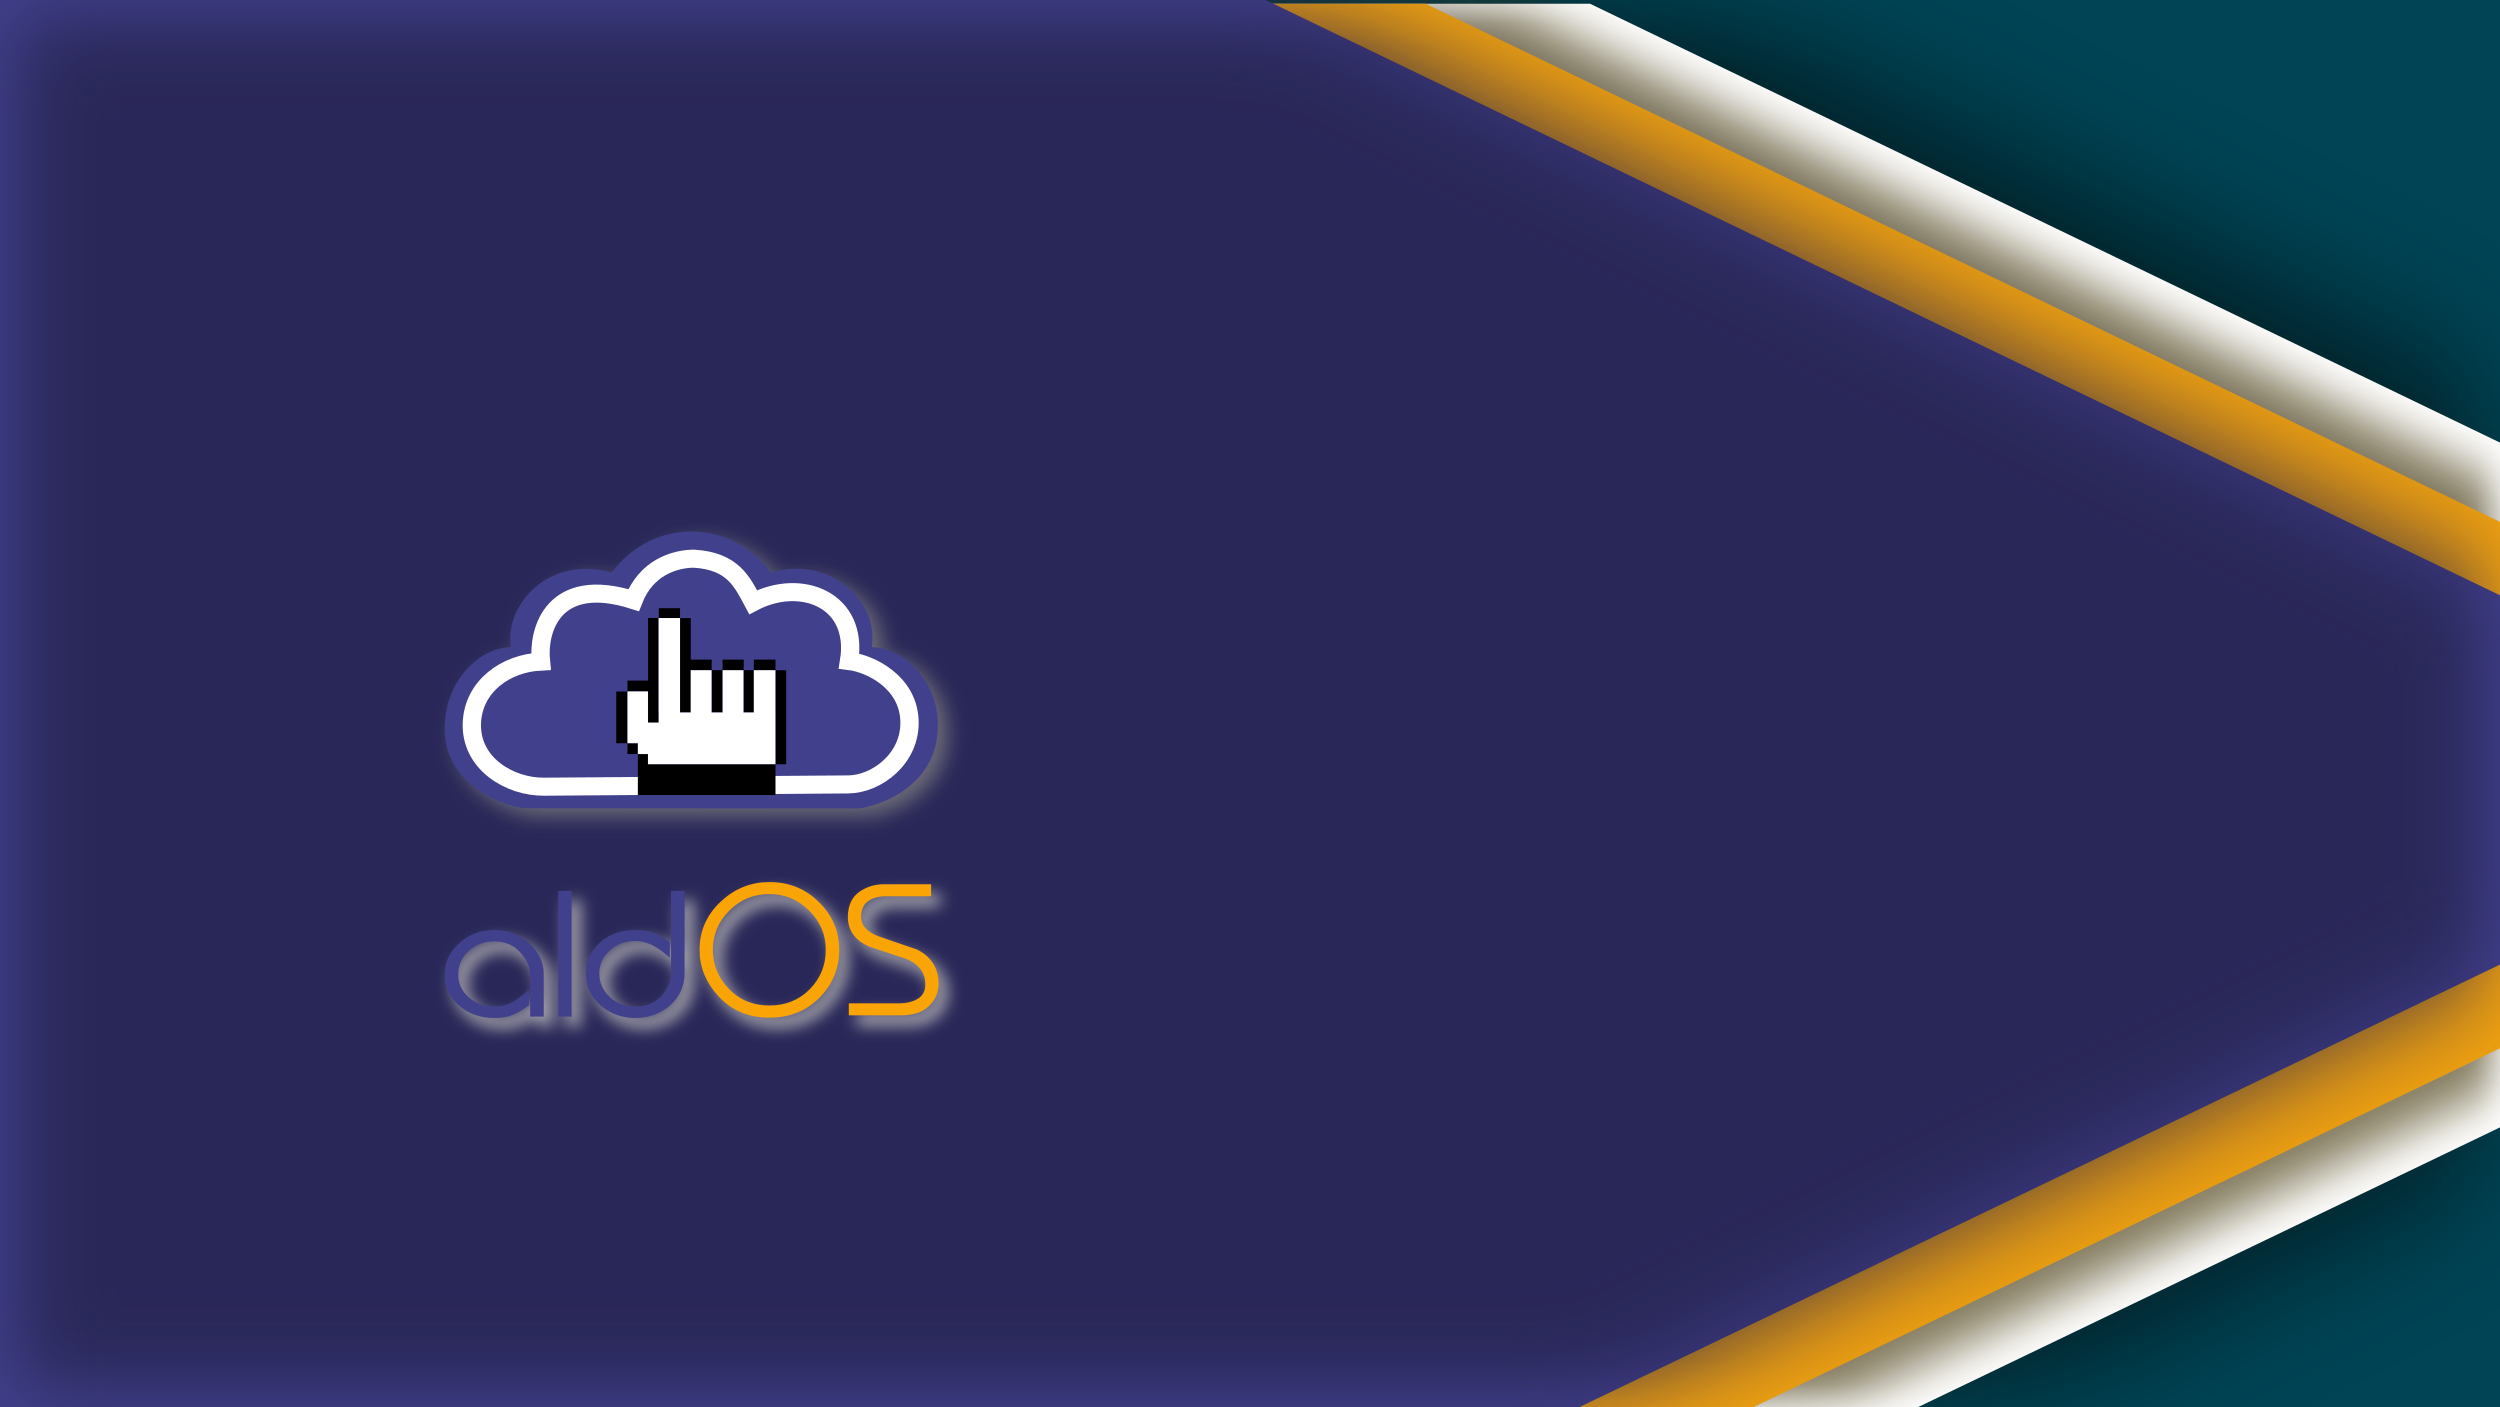
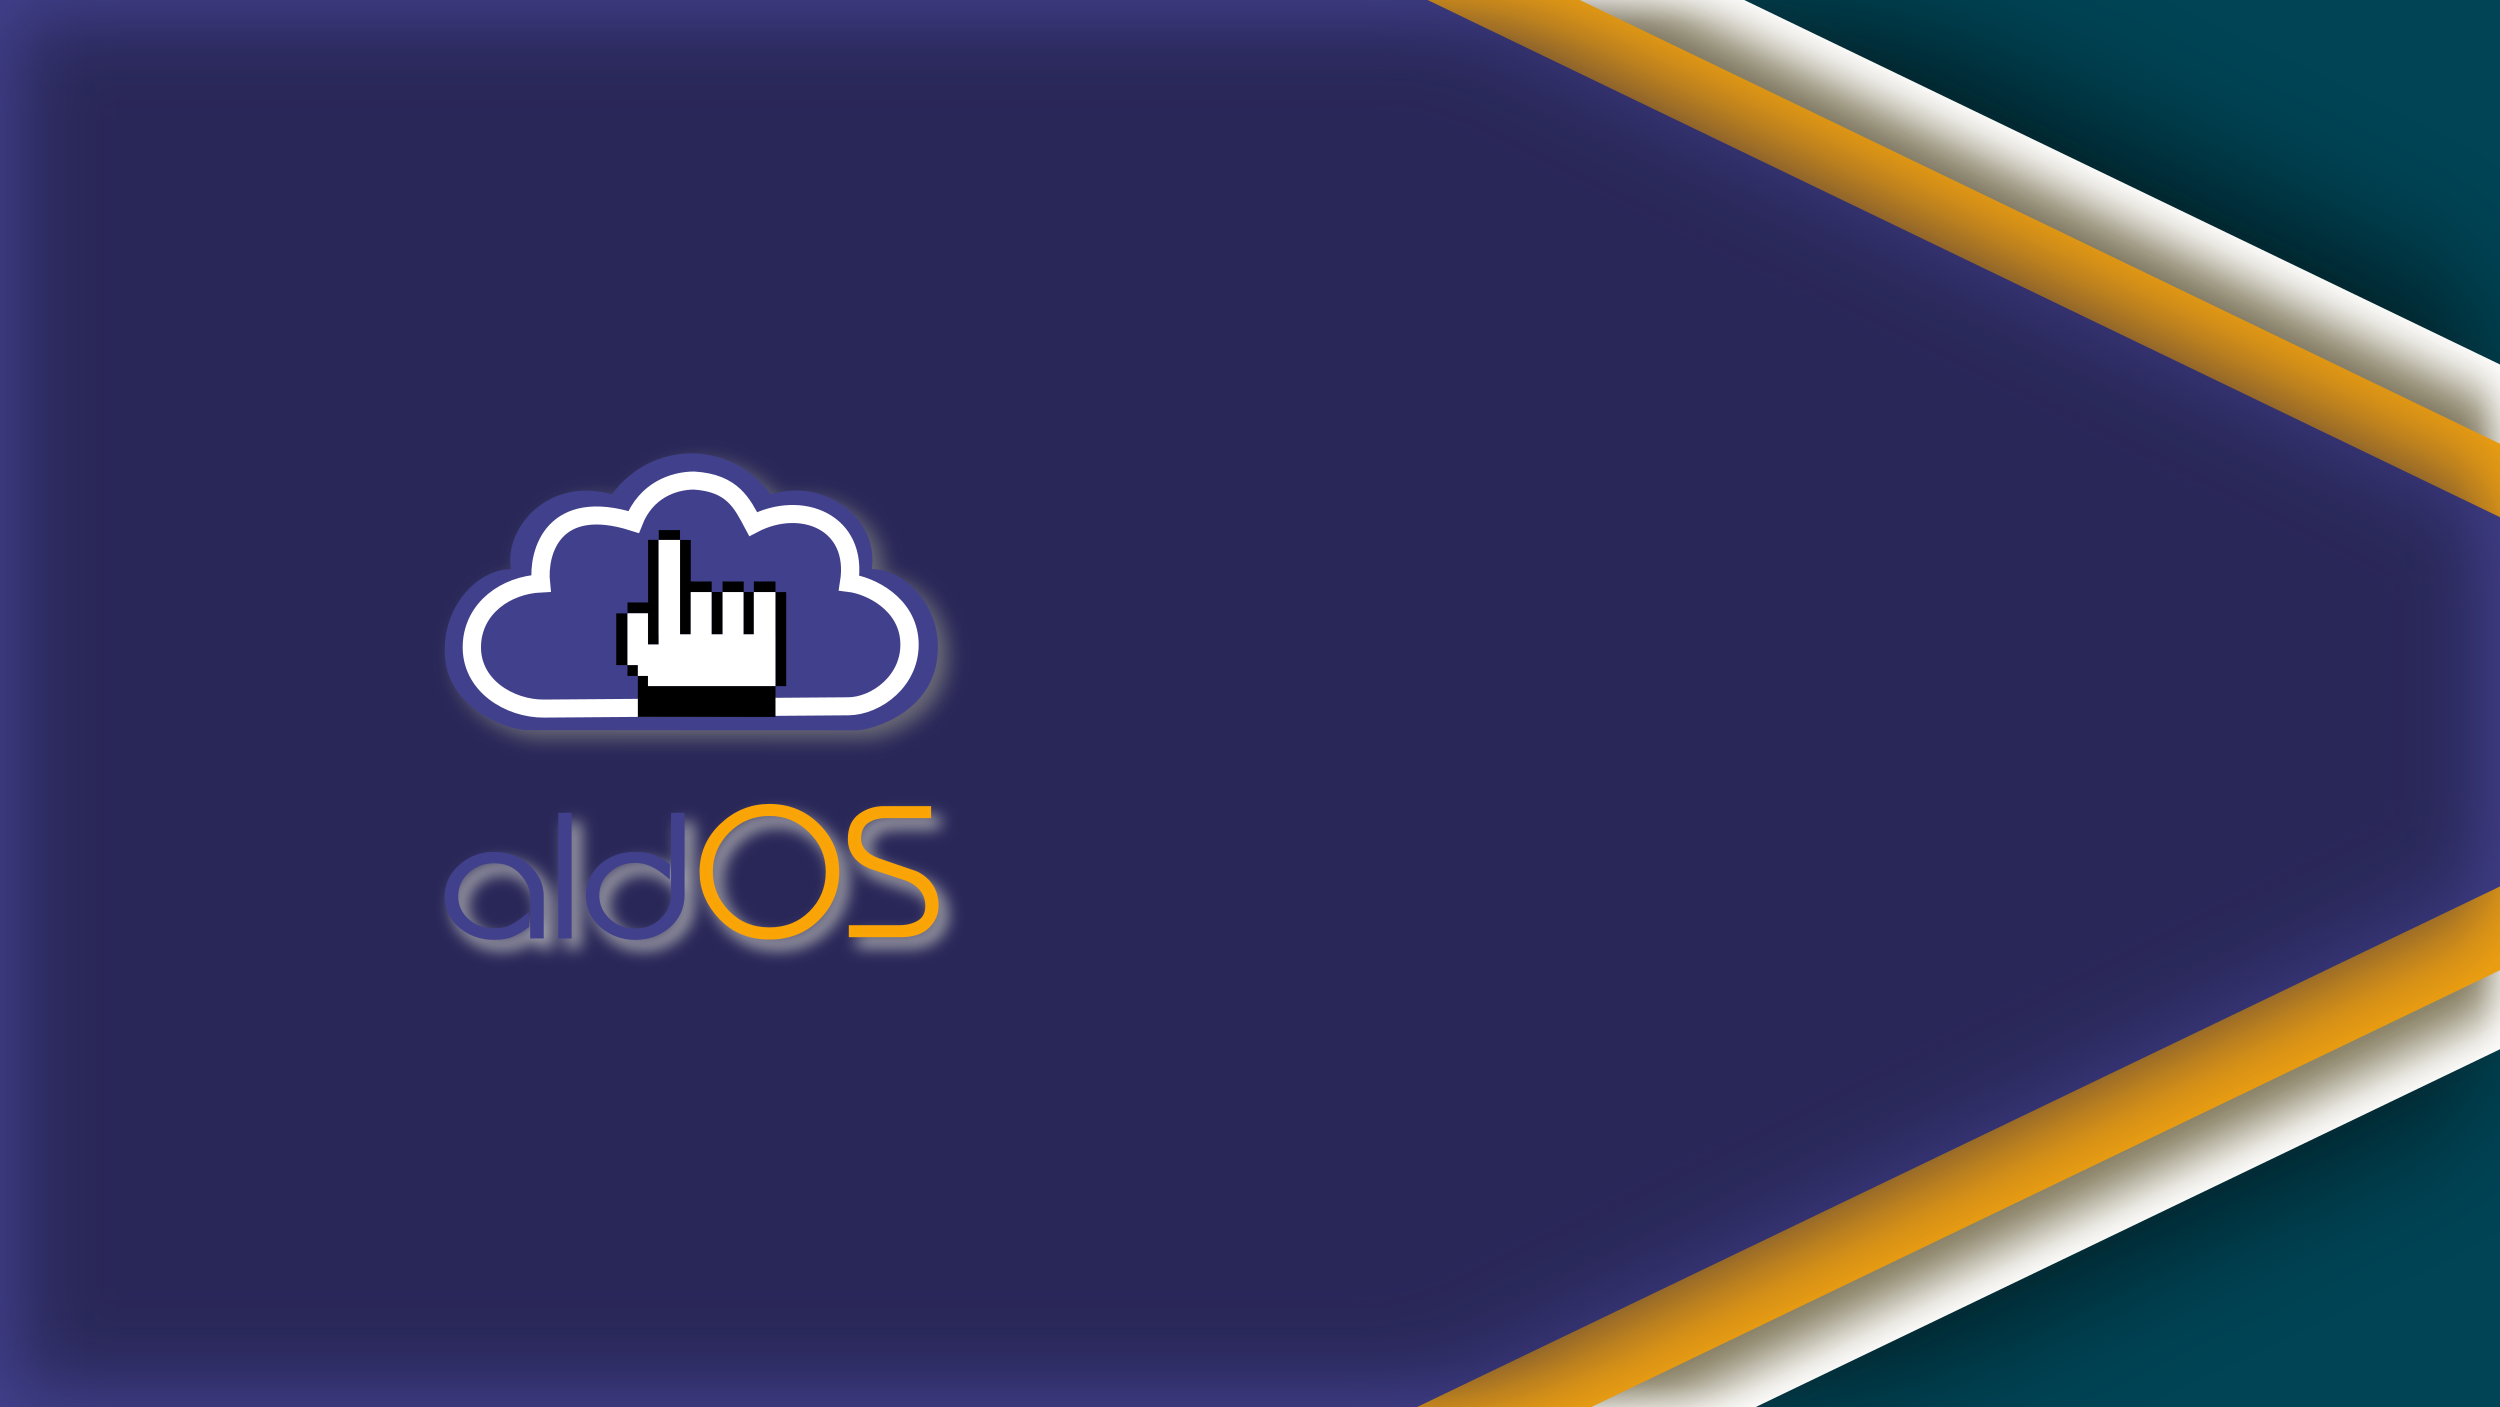
<svg xmlns="http://www.w3.org/2000/svg" xmlns:xlink="http://www.w3.org/1999/xlink" width="1920" height="1080" id="svg2915" version="1.1">
  <defs id="defs2917">
    <linearGradient id="linearGradient924">
      <stop style="stop-color:#d5e5ff;stop-opacity:1" offset="0" id="stop920" />
      <stop style="stop-color:#5599ff;stop-opacity:1" offset="1" id="stop922" />
    </linearGradient>
    <linearGradient id="linearGradient5002">
      <stop style="stop-color:#204a87;stop-opacity:1;" offset="0" id="stop5004" />
      <stop style="stop-color:#204a87;stop-opacity:0;" offset="1" id="stop5006" />
    </linearGradient>
    <linearGradient id="linearGradient3244">
      <stop style="stop-color:#016afa;stop-opacity:1" offset="0" id="stop3246" />
      <stop id="stop4424" offset="0.45" style="stop-color:#417dcd;stop-opacity:0.776" />
      <stop style="stop-color:#2db18b;stop-opacity:1" offset="1" id="stop3248" />
    </linearGradient>
    <linearGradient xlink:href="#linearGradient5002" id="linearGradient5008" x1="1148.466" y1="779.214" x2="1138.274" y2="782.449" gradientUnits="userSpaceOnUse" />
    <linearGradient xlink:href="#linearGradient5002" id="linearGradient5012" gradientUnits="userSpaceOnUse" x1="1148.466" y1="779.214" x2="1138.274" y2="782.449" gradientTransform="matrix(0.497709,0,0,0.497709,565.9282,392.8866)" />
    <linearGradient xlink:href="#linearGradient5002-4" id="linearGradient5008-5" x1="1148.466" y1="779.214" x2="1138.274" y2="782.449" gradientUnits="userSpaceOnUse" />
    <linearGradient id="linearGradient5002-4">
      <stop style="stop-color:#204a87;stop-opacity:1;" offset="0" id="stop5004-9" />
      <stop style="stop-color:#204a87;stop-opacity:0;" offset="1" id="stop5006-8" />
    </linearGradient>
    <clipPath clipPathUnits="userSpaceOnUse" id="clipPath927">
      <rect y="69.785" x="-260.973" height="1200" width="1920" id="rect929" style="opacity:0.99;fill:url(#linearGradient931);fill-opacity:1;fill-rule:evenodd;stroke:none" />
    </clipPath>
    <linearGradient xlink:href="#linearGradient924" id="linearGradient931" gradientUnits="userSpaceOnUse" gradientTransform="translate(6e-5)" x1="668.059" y1="1272.882" x2="655.672" y2="65.14" />
    <clipPath clipPathUnits="userSpaceOnUse" id="clipPath933">
      <rect y="69.785" x="-260.973" height="1200" width="1920" id="rect935" style="opacity:0.99;fill:url(#linearGradient937);fill-opacity:1;fill-rule:evenodd;stroke:none" />
    </clipPath>
    <linearGradient xlink:href="#linearGradient924" id="linearGradient937" gradientUnits="userSpaceOnUse" gradientTransform="translate(6e-5)" x1="668.059" y1="1272.882" x2="655.672" y2="65.14" />
    <clipPath clipPathUnits="userSpaceOnUse" id="clipPath939">
      <rect y="69.785" x="-260.973" height="1200" width="1920" id="rect941" style="opacity:0.99;fill:url(#linearGradient943);fill-opacity:1;fill-rule:evenodd;stroke:none" />
    </clipPath>
    <linearGradient xlink:href="#linearGradient924" id="linearGradient943" gradientUnits="userSpaceOnUse" gradientTransform="translate(6e-5)" x1="668.059" y1="1272.882" x2="655.672" y2="65.14" />
    <clipPath clipPathUnits="userSpaceOnUse" id="clipPath1217">
      <rect y="-74.322" x="-169.689" height="1083.151" width="1733.042" id="rect1219" style="opacity:1;fill:#004455;fill-opacity:1;fill-rule:evenodd;stroke:none;stroke-width:0.903" />
    </clipPath>
    <clipPath clipPathUnits="userSpaceOnUse" id="clipPath1221">
      <rect y="69.785" x="-260.973" height="1200" width="1920" id="rect1223" style="opacity:1;fill:#004455;fill-opacity:1;fill-rule:evenodd;stroke:none" />
    </clipPath>
    <clipPath clipPathUnits="userSpaceOnUse" id="clipPath1225">
      <rect y="50.856" x="-243.059" height="1201.694" width="1896.558" id="rect1227" style="opacity:1;fill:#004455;fill-opacity:1;fill-rule:evenodd;stroke:none;stroke-width:0.995" />
    </clipPath>
    <clipPath clipPathUnits="userSpaceOnUse" id="clipPath1229">
      <rect y="69.785" x="-260.973" height="1200" width="1920" id="rect1231" style="opacity:1;fill:#004455;fill-opacity:1;fill-rule:evenodd;stroke:none" />
    </clipPath>
    <clipPath clipPathUnits="userSpaceOnUse" id="clipPath1233">
      <rect y="58.137" x="-250.387" height="1202.031" width="1882.559" id="rect1235" style="opacity:1;fill:#004455;fill-opacity:1;fill-rule:evenodd;stroke:none;stroke-width:0.991" />
    </clipPath>
    <clipPath clipPathUnits="userSpaceOnUse" id="clipPath1237">
      <rect y="69.785" x="-260.973" height="1200" width="1920" id="rect1239" style="opacity:1;fill:#004455;fill-opacity:1;fill-rule:evenodd;stroke:none" />
    </clipPath>
    <clipPath clipPathUnits="userSpaceOnUse" id="clipPath1241">
      <rect y="69.785" x="-260.973" height="1200" width="1920" id="rect1243" style="opacity:1;fill:#004455;fill-opacity:1;fill-rule:evenodd;stroke:none" />
    </clipPath>
    <clipPath clipPathUnits="userSpaceOnUse" id="clipPath1245">
      <rect y="69.785" x="-260.973" height="1200" width="1920" id="rect1247" style="opacity:1;fill:#004455;fill-opacity:1;fill-rule:evenodd;stroke:none" />
    </clipPath>
    <clipPath clipPathUnits="userSpaceOnUse" id="clipPath1221-4">
      <rect y="69.785" x="-260.973" height="1200" width="1920" id="rect1223-7" style="opacity:1;fill:#004455;fill-opacity:1;fill-rule:evenodd;stroke:none" />
    </clipPath>
    <clipPath clipPathUnits="userSpaceOnUse" id="clipPath1229-6">
      <rect y="69.785" x="-260.973" height="1200" width="1920" id="rect1231-9" style="opacity:1;fill:#004455;fill-opacity:1;fill-rule:evenodd;stroke:none" />
    </clipPath>
    <clipPath clipPathUnits="userSpaceOnUse" id="clipPath1217-7">
      <rect y="-74.322" x="-169.689" height="1083.151" width="1733.042" id="rect1219-4" style="opacity:1;fill:#004455;fill-opacity:1;fill-rule:evenodd;stroke:none;stroke-width:0.903" />
    </clipPath>
    <filter style="color-interpolation-filters:sRGB" id="filter1052-7-5" x="-0.038" width="1.076" y="-0.14" height="1.28">
      <feGaussianBlur stdDeviation="3.366" id="feGaussianBlur1054-5-2" />
    </filter>
    <filter style="color-interpolation-filters:sRGB" id="filter1138-3-5" x="-0.047" width="1.094" y="-0.083" height="1.165">
      <feGaussianBlur stdDeviation="4.186" id="feGaussianBlur1140-5-4" />
    </filter>
    <filter style="color-interpolation-filters:sRGB" id="filter1954" x="-0.035" width="1.071" y="-0.074" height="1.148">
      <feGaussianBlur stdDeviation="37.017" id="feGaussianBlur1956" />
    </filter>
    <filter style="color-interpolation-filters:sRGB" id="filter2027" x="-0.018" width="1.035" y="-0.037" height="1.074">
      <feGaussianBlur stdDeviation="18.508" id="feGaussianBlur2029" />
    </filter>
    <filter style="color-interpolation-filters:sRGB" id="filter2079" x="-0.053" width="1.106" y="-0.111" height="1.222">
      <feGaussianBlur stdDeviation="55.525" id="feGaussianBlur2081" />
    </filter>
    <clipPath clipPathUnits="userSpaceOnUse" id="clipPath1245-7">
      <rect y="69.785" x="-260.973" height="1200" width="1920" id="rect1247-1" style="opacity:1;fill:#004455;fill-opacity:1;fill-rule:evenodd;stroke:none" />
    </clipPath>
    <clipPath clipPathUnits="userSpaceOnUse" id="clipPath2104">
      <rect y="69.785" x="-260.973" height="1200" width="1920" id="rect2106" style="opacity:1;fill:#004455;fill-opacity:1;fill-rule:evenodd;stroke:none" clip-path="url(#clipPath1245-7)" transform="matrix(0.6806628,0,0,0.6806628,-709.538,-318.4554)" />
    </clipPath>
    <clipPath clipPathUnits="userSpaceOnUse" id="clipPath2108">
      <rect y="69.785" x="-260.973" height="1200" width="1920" id="rect2110" style="opacity:1;fill:#004455;fill-opacity:1;fill-rule:evenodd;stroke:none" clip-path="url(#clipPath1245-7)" transform="matrix(1.000494,0,0,0.9857411,-4.943439,15.68876)" />
    </clipPath>
    <clipPath clipPathUnits="userSpaceOnUse" id="clipPath2112">
      <rect y="69.785" x="-260.973" height="1200" width="1920" id="rect2114" style="opacity:1;fill:#004455;fill-opacity:1;fill-rule:evenodd;stroke:none" clip-path="url(#clipPath1245-7)" />
    </clipPath>
    <clipPath clipPathUnits="userSpaceOnUse" id="clipPath2116">
      <rect y="69.785" x="-260.973" height="1200" width="1920" id="rect2118" style="opacity:1;fill:#004455;fill-opacity:1;fill-rule:evenodd;stroke:none" clip-path="url(#clipPath1245-7)" />
    </clipPath>
    <clipPath clipPathUnits="userSpaceOnUse" id="clipPath2120">
      <rect y="69.785" x="-260.973" height="1200" width="1920" id="rect2122" style="opacity:1;fill:#004455;fill-opacity:1;fill-rule:evenodd;stroke:none" clip-path="url(#clipPath1245-7)" />
    </clipPath>
    <clipPath clipPathUnits="userSpaceOnUse" id="clipPath2124">
      <rect y="69.785" x="-260.973" height="1200" width="1920" id="rect2126" style="opacity:1;fill:#004455;fill-opacity:1;fill-rule:evenodd;stroke:none" clip-path="url(#clipPath1245-7)" />
    </clipPath>
    <clipPath clipPathUnits="userSpaceOnUse" id="clipPath2128">
      <rect y="69.785" x="-260.973" height="1200" width="1920" id="rect2130" style="opacity:1;fill:#004455;fill-opacity:1;fill-rule:evenodd;stroke:none" clip-path="url(#clipPath1245-7)" />
    </clipPath>
    <clipPath clipPathUnits="userSpaceOnUse" id="clipPath2132">
      <rect y="69.785" x="-260.973" height="1200" width="1920" id="rect2134" style="opacity:1;fill:#004455;fill-opacity:1;fill-rule:evenodd;stroke:none" clip-path="url(#clipPath1245-7)" />
    </clipPath>
  </defs>
  <g id="layer1" transform="translate(260.9733,-69.78507)">
-     <rect y="69.785" x="-260.973" height="1200" width="1920" id="rect9055" style="opacity:1;fill:#004455;fill-opacity:1;fill-rule:evenodd;stroke:none" clip-path="url(#clipPath2132)" transform="matrix(-1,0,0,1,1398.053,0)" />
-     <path style="opacity:0.65;fill:#000000;fill-opacity:1;stroke:none;stroke-width:1.943;stroke-miterlimit:4;stroke-dasharray:none;stroke-opacity:0.776;filter:url(#filter2079)" d="M 399.972,66.484 H 1657.861 V 1265.344 H 399.972 L -844.974,666.889 Z" id="rect1424-5-8" clip-path="url(#clipPath2128)" transform="matrix(-1,0,0,1,1398.053,0)" />
-     <path style="opacity:1;fill:#ffffff;fill-opacity:1;stroke:none;stroke-width:1.943;stroke-miterlimit:4;stroke-dasharray:none;stroke-opacity:0.776" d="M 437.859,72.677 H 1695.747 V 1271.538 H 437.859 L -807.087,673.082 Z" id="rect1424-5-4" clip-path="url(#clipPath2124)" transform="matrix(-1,0,0,1,1398.053,0)" />
-     <path style="opacity:0.68;fill:#504416;fill-opacity:1;stroke:none;stroke-width:1.943;stroke-miterlimit:4;stroke-dasharray:none;stroke-opacity:0.776;filter:url(#filter2027)" d="M 502.971,72.677 H 1760.86 V 1271.538 H 502.971 L -741.975,673.082 Z" id="rect1424-5-0" clip-path="url(#clipPath2120)" transform="matrix(-1,0,0,1,1398.053,0)" />
-     <path style="opacity:1;fill:#f0a10f;fill-opacity:1;stroke:none;stroke-width:1.943;stroke-miterlimit:4;stroke-dasharray:none;stroke-opacity:0.776" d="M 564.159,72.677 H 1822.047 V 1271.538 H 564.159 L -680.787,673.082 Z" id="rect1424-5" clip-path="url(#clipPath2116)" transform="matrix(-1,0,0,1,1398.053,0)" />
-     <path style="opacity:1;fill:#41408c;fill-opacity:1;stroke:none;stroke-width:1.943;stroke-miterlimit:4;stroke-dasharray:none;stroke-opacity:0.776" d="M 689.494,68.606 H 1947.382 V 1267.466 H 689.494 L -555.453,669.011 Z" id="rect1424" clip-path="url(#clipPath2112)" transform="matrix(-1,0,0,1,1398.053,0)" />
-     <path style="opacity:0.8;fill:#23214b;fill-opacity:1;stroke:none;stroke-width:1.943;stroke-miterlimit:4;stroke-dasharray:none;stroke-opacity:0.776;filter:url(#filter1954)" d="M 683.265,72.677 H 1941.154 V 1271.538 H 683.265 L -561.681,673.082 Z" id="rect1424-9" transform="matrix(-0.999506,0,0,1.014465,1393.112,-15.9157)" clip-path="url(#clipPath2108)" />
-     <g transform="matrix(1.775727,0,0,1.749474,50.61505,431.251)" id="g1244-6-7" clip-path="url(#clipPath2104)">
-       <g id="g1190-2-4">
-         <g transform="translate(3.600002,4.3)" id="g1090-3-9-4" style="fill:#808080;stroke:#cccccc;filter:url(#filter1052-7-5)">
-           <g aria-label="OS" transform="matrix(1.007341,0,0,0.9927122,-63.9768,-45.4014)" id="text2806-6-1-3" style="font-style:normal;font-variant:normal;font-weight:normal;font-stretch:normal;font-size:80.511px;line-height:1.25;font-family:Architekt;-inkscape-font-specification:'Architekt, Normal';font-variant-ligatures:normal;font-variant-caps:normal;font-variant-numeric:normal;opacity:1;fill:#808080;fill-opacity:1;stroke:#cccccc;stroke-width:2.013;stroke-opacity:1">
-             <path d="m 248.645,257.648 q 0,11.916 -8.212,20.45 -8.132,8.534 -20.772,8.534 -12.721,0 -20.852,-8.856 -8.132,-8.856 -8.132,-20.128 0,-12.077 8.695,-20.53 8.695,-8.454 20.289,-8.454 12.157,0 20.53,8.534 8.454,8.534 8.454,20.45 z m -28.984,-25.683 q -10.466,0 -17.874,7.568 -7.407,7.568 -7.407,18.115 0,10.225 7.166,17.954 7.166,7.649 18.115,7.649 10.789,0 17.954,-7.407 7.246,-7.488 7.246,-18.196 0,-10.628 -7.488,-18.115 -7.407,-7.568 -17.712,-7.568 z" style="fill:#808080;fill-opacity:1;stroke:#cccccc;stroke-width:2.013;stroke-opacity:1" id="path135-7-2-0" />
-             <path d="m 276.169,285.586 h -21.416 v -3.301 h 20.611 q 5.153,0 8.695,-2.254 3.543,-2.335 3.543,-7.166 0,-8.212 -8.615,-12.077 l -16.022,-5.475 q -8.615,-3.865 -8.615,-12.157 0,-6.924 4.348,-10.225 4.428,-3.301 10.144,-3.301 h 19.242 v 3.301 h -18.357 q -5.153,0 -8.454,2.496 -3.22,2.496 -3.22,7.568 0,6.521 8.293,9.661 l 16.344,5.797 q 8.615,4.509 8.615,14.251 0,5.153 -3.784,9.017 -3.784,3.865 -11.352,3.865 z" style="fill:#808080;fill-opacity:1;stroke:#cccccc;stroke-width:2.013;stroke-opacity:1" id="path137-5-7-7" />
-           </g>
-           <g aria-label="ald" transform="matrix(1.041993,0,0,0.9391079,-64.83845,-38.79839)" id="text2798-3-0-8" style="font-style:normal;font-weight:normal;font-size:81.587px;line-height:1.25;font-family:sans-serif;opacity:1;fill:#808080;fill-opacity:1;stroke:#cccccc;stroke-width:2.04;stroke-opacity:1">
-             <path d="m 112.372,290.682 q -1.632,1.387 -3.019,2.284 -1.305,0.897 -3.1,1.795 -2.774,1.387 -7.343,1.387 -8.077,0 -13.788,-5.466 -5.711,-5.548 -5.711,-13.87 0,-8.077 5.711,-13.87 5.793,-5.874 13.625,-5.874 8.567,0 14.115,5.956 5.63,5.956 5.63,13.462 v 19.01 h -3.59 v -18.112 q 0,-6.119 -4.406,-11.585 -4.324,-5.466 -11.585,-5.466 -6.527,0 -11.259,4.732 -4.65,4.732 -4.65,11.749 0,6.69 4.569,11.341 4.569,4.65 11.341,4.65 3.998,0 6.853,-1.469 2.937,-1.469 6.609,-4.977 z" style="font-style:normal;font-variant:normal;font-weight:normal;font-stretch:normal;font-size:81.587px;font-family:Architekt;-inkscape-font-specification:'Architekt, Normal';font-variant-ligatures:normal;font-variant-caps:normal;font-variant-numeric:normal;fill:#808080;fill-opacity:1;stroke:#cccccc;stroke-width:2.04;stroke-opacity:1" id="path128-5-9-6" />
-             <path d="m 130.07,295.496 h -3.508 v -56.703 h 3.508 z" style="font-style:normal;font-variant:normal;font-weight:normal;font-stretch:normal;font-size:81.587px;font-family:Architekt;-inkscape-font-specification:'Architekt, Normal';font-variant-ligatures:normal;font-variant-caps:normal;font-variant-numeric:normal;fill:#808080;fill-opacity:1;stroke:#cccccc;stroke-width:2.04;stroke-opacity:1" id="path130-6-3-8" />
-             <path d="m 176.964,276.078 q 0,8.73 -5.711,14.441 -5.711,5.63 -13.788,5.63 -7.832,0 -13.707,-5.63 -2.774,-2.774 -4.243,-6.282 -1.469,-3.508 -1.469,-7.751 0,-8.159 5.466,-13.788 5.548,-5.63 13.951,-5.63 4.814,0 7.669,1.469 2.856,1.469 5.711,3.753 v 4.324 q -3.753,-3.508 -6.935,-4.977 -3.1,-1.469 -6.445,-1.469 -6.609,0 -11.259,4.732 -4.65,4.65 -4.65,11.504 0,6.772 4.65,11.667 4.65,4.814 11.259,4.814 6.935,0 11.422,-5.058 4.487,-5.14 4.487,-11.749 v -37.285 h 3.59 z" style="font-style:normal;font-variant:normal;font-weight:normal;font-stretch:normal;font-size:81.587px;font-family:Architekt;-inkscape-font-specification:'Architekt, Normal';font-variant-ligatures:normal;font-variant-caps:normal;font-variant-numeric:normal;fill:#808080;fill-opacity:1;stroke:#cccccc;stroke-width:2.04;stroke-opacity:1" id="path132-2-6-8" />
-           </g>
+     <rect y="69.785" x="-260.973" height="1200" width="1920" id="rect9055" style="fill:#004455;fill-opacity:1;fill-rule:evenodd;stroke:none" clip-path="url(#clipPath2132)" transform="matrix(-1,0,0,1,1398.053,-60)" />
+     <path style="opacity:0.65;fill:#000000;fill-opacity:1;stroke:none;stroke-width:1.943;stroke-miterlimit:4;stroke-dasharray:none;stroke-opacity:0.776;filter:url(#filter2079)" d="M 399.972,66.484 H 1657.861 V 1265.344 H 399.972 L -844.974,666.889 Z" id="rect1424-5-8" clip-path="url(#clipPath2128)" transform="matrix(-1,0,0,1,1398.053,-60)" />
+     <path style="fill:#ffffff;fill-opacity:1;stroke:none;stroke-width:1.943;stroke-miterlimit:4;stroke-dasharray:none;stroke-opacity:0.776" d="M 437.859,72.677 H 1695.747 V 1271.538 H 437.859 L -807.087,673.082 Z" id="rect1424-5-4" clip-path="url(#clipPath2124)" transform="matrix(-1,0,0,1,1398.053,-60)" />
+     <path style="opacity:0.68;fill:#504416;fill-opacity:1;stroke:none;stroke-width:1.943;stroke-miterlimit:4;stroke-dasharray:none;stroke-opacity:0.776;filter:url(#filter2027)" d="M 502.971,72.677 H 1760.86 V 1271.538 H 502.971 L -741.975,673.082 Z" id="rect1424-5-0" clip-path="url(#clipPath2120)" transform="matrix(-1,0,0,1,1398.053,-60)" />
+     <path style="fill:#f0a10f;fill-opacity:1;stroke:none;stroke-width:1.943;stroke-miterlimit:4;stroke-dasharray:none;stroke-opacity:0.776" d="M 564.159,72.677 H 1822.047 V 1271.538 H 564.159 L -680.787,673.082 Z" id="rect1424-5" clip-path="url(#clipPath2116)" transform="matrix(-1,0,0,1,1398.053,-60)" />
+     <path style="fill:#41408c;fill-opacity:1;stroke:none;stroke-width:1.943;stroke-miterlimit:4;stroke-dasharray:none;stroke-opacity:0.776" d="M 689.494,68.606 H 1947.382 V 1267.466 H 689.494 L -555.453,669.011 Z" id="rect1424" clip-path="url(#clipPath2112)" transform="matrix(-1,0,0,1,1398.053,-60)" />
+     <path style="opacity:0.8;fill:#23214b;fill-opacity:1;stroke:none;stroke-width:1.943;stroke-miterlimit:4;stroke-dasharray:none;stroke-opacity:0.776;filter:url(#filter1954)" d="M 683.265,72.677 H 1941.154 V 1271.538 H 683.265 L -561.681,673.082 Z" id="rect1424-9" transform="matrix(-0.999506,0,0,1.014465,1393.112,-75.9157)" clip-path="url(#clipPath2108)" />
+     <g id="g1190-2-4" transform="matrix(1.775727,0,0,1.749474,50.61505,371.251)">
+       <g transform="translate(3.600002,4.3)" id="g1090-3-9-4" style="fill:#808080;stroke:#cccccc;filter:url(#filter1052-7-5)">
+         <g aria-label="OS" transform="matrix(1.007341,0,0,0.9927122,-63.9768,-45.4014)" id="text2806-6-1-3" style="font-style:normal;font-variant:normal;font-weight:normal;font-stretch:normal;font-size:80.511px;line-height:1.25;font-family:Architekt;-inkscape-font-specification:'Architekt, Normal';font-variant-ligatures:normal;font-variant-caps:normal;font-variant-numeric:normal;opacity:1;fill:#808080;fill-opacity:1;stroke:#cccccc;stroke-width:2.013;stroke-opacity:1">
+           <path d="m 248.645,257.648 q 0,11.916 -8.212,20.45 -8.132,8.534 -20.772,8.534 -12.721,0 -20.852,-8.856 -8.132,-8.856 -8.132,-20.128 0,-12.077 8.695,-20.53 8.695,-8.454 20.289,-8.454 12.157,0 20.53,8.534 8.454,8.534 8.454,20.45 z m -28.984,-25.683 q -10.466,0 -17.874,7.568 -7.407,7.568 -7.407,18.115 0,10.225 7.166,17.954 7.166,7.649 18.115,7.649 10.789,0 17.954,-7.407 7.246,-7.488 7.246,-18.196 0,-10.628 -7.488,-18.115 -7.407,-7.568 -17.712,-7.568 z" style="fill:#808080;fill-opacity:1;stroke:#cccccc;stroke-width:2.013;stroke-opacity:1" id="path135-7-2-0" />
+           <path d="m 276.169,285.586 h -21.416 v -3.301 h 20.611 q 5.153,0 8.695,-2.254 3.543,-2.335 3.543,-7.166 0,-8.212 -8.615,-12.077 l -16.022,-5.475 q -8.615,-3.865 -8.615,-12.157 0,-6.924 4.348,-10.225 4.428,-3.301 10.144,-3.301 h 19.242 v 3.301 h -18.357 q -5.153,0 -8.454,2.496 -3.22,2.496 -3.22,7.568 0,6.521 8.293,9.661 l 16.344,5.797 q 8.615,4.509 8.615,14.251 0,5.153 -3.784,9.017 -3.784,3.865 -11.352,3.865 z" style="fill:#808080;fill-opacity:1;stroke:#cccccc;stroke-width:2.013;stroke-opacity:1" id="path137-5-7-7" />
        </g>
-         <g id="g1090-0-4">
-           <g aria-label="OS" transform="matrix(1.007341,0,0,0.9927122,-63.9768,-45.4014)" id="text2806-36-6-3" style="font-style:normal;font-variant:normal;font-weight:normal;font-stretch:normal;font-size:80.511px;line-height:1.25;font-family:Architekt;-inkscape-font-specification:'Architekt, Normal';font-variant-ligatures:normal;font-variant-caps:normal;font-variant-numeric:normal;opacity:1;fill:#f9a406;fill-opacity:1;stroke:#faa405;stroke-width:2.013;stroke-opacity:1">
-             <path d="m 248.645,257.648 q 0,11.916 -8.212,20.45 -8.132,8.534 -20.772,8.534 -12.721,0 -20.852,-8.856 -8.132,-8.856 -8.132,-20.128 0,-12.077 8.695,-20.53 8.695,-8.454 20.289,-8.454 12.157,0 20.53,8.534 8.454,8.534 8.454,20.45 z m -28.984,-25.683 q -10.466,0 -17.874,7.568 -7.407,7.568 -7.407,18.115 0,10.225 7.166,17.954 7.166,7.649 18.115,7.649 10.789,0 17.954,-7.407 7.246,-7.488 7.246,-18.196 0,-10.628 -7.488,-18.115 -7.407,-7.568 -17.712,-7.568 z" style="fill:#f9a406;fill-opacity:1;stroke:#faa405;stroke-width:2.013;stroke-opacity:1" id="path135-75-2-1" />
-             <path d="m 276.169,285.586 h -21.416 v -3.301 h 20.611 q 5.153,0 8.695,-2.254 3.543,-2.335 3.543,-7.166 0,-8.212 -8.615,-12.077 l -16.022,-5.475 q -8.615,-3.865 -8.615,-12.157 0,-6.924 4.348,-10.225 4.428,-3.301 10.144,-3.301 h 19.242 v 3.301 h -18.357 q -5.153,0 -8.454,2.496 -3.22,2.496 -3.22,7.568 0,6.521 8.293,9.661 l 16.344,5.797 q 8.615,4.509 8.615,14.251 0,5.153 -3.784,9.017 -3.784,3.865 -11.352,3.865 z" style="fill:#f9a406;fill-opacity:1;stroke:#faa405;stroke-width:2.013;stroke-opacity:1" id="path137-3-6-4" />
-           </g>
-           <g aria-label="ald" transform="matrix(1.041993,0,0,0.9391079,-64.83845,-38.79839)" id="text2798-5-1-9" style="font-style:normal;font-weight:normal;font-size:81.587px;line-height:1.25;font-family:sans-serif;opacity:1;fill:#41408c;fill-opacity:1;stroke:#41408c;stroke-width:2.04;stroke-opacity:1">
-             <path d="m 112.372,290.682 q -1.632,1.387 -3.019,2.284 -1.305,0.897 -3.1,1.795 -2.774,1.387 -7.343,1.387 -8.077,0 -13.788,-5.466 -5.711,-5.548 -5.711,-13.87 0,-8.077 5.711,-13.87 5.793,-5.874 13.625,-5.874 8.567,0 14.115,5.956 5.63,5.956 5.63,13.462 v 19.01 h -3.59 v -18.112 q 0,-6.119 -4.406,-11.585 -4.324,-5.466 -11.585,-5.466 -6.527,0 -11.259,4.732 -4.65,4.732 -4.65,11.749 0,6.69 4.569,11.341 4.569,4.65 11.341,4.65 3.998,0 6.853,-1.469 2.937,-1.469 6.609,-4.977 z" style="font-style:normal;font-variant:normal;font-weight:normal;font-stretch:normal;font-size:81.587px;font-family:Architekt;-inkscape-font-specification:'Architekt, Normal';font-variant-ligatures:normal;font-variant-caps:normal;font-variant-numeric:normal;fill:#41408c;fill-opacity:1;stroke:#41408c;stroke-width:2.04;stroke-opacity:1" id="path128-6-8-2" />
-             <path d="m 130.07,295.496 h -3.508 v -56.703 h 3.508 z" style="font-style:normal;font-variant:normal;font-weight:normal;font-stretch:normal;font-size:81.587px;font-family:Architekt;-inkscape-font-specification:'Architekt, Normal';font-variant-ligatures:normal;font-variant-caps:normal;font-variant-numeric:normal;fill:#41408c;fill-opacity:1;stroke:#41408c;stroke-width:2.04;stroke-opacity:1" id="path130-2-7-0" />
-             <path d="m 176.964,276.078 q 0,8.73 -5.711,14.441 -5.711,5.63 -13.788,5.63 -7.832,0 -13.707,-5.63 -2.774,-2.774 -4.243,-6.282 -1.469,-3.508 -1.469,-7.751 0,-8.159 5.466,-13.788 5.548,-5.63 13.951,-5.63 4.814,0 7.669,1.469 2.856,1.469 5.711,3.753 v 4.324 q -3.753,-3.508 -6.935,-4.977 -3.1,-1.469 -6.445,-1.469 -6.609,0 -11.259,4.732 -4.65,4.65 -4.65,11.504 0,6.772 4.65,11.667 4.65,4.814 11.259,4.814 6.935,0 11.422,-5.058 4.487,-5.14 4.487,-11.749 v -37.285 h 3.59 z" style="font-style:normal;font-variant:normal;font-weight:normal;font-stretch:normal;font-size:81.587px;font-family:Architekt;-inkscape-font-specification:'Architekt, Normal';font-variant-ligatures:normal;font-variant-caps:normal;font-variant-numeric:normal;fill:#41408c;fill-opacity:1;stroke:#41408c;stroke-width:2.04;stroke-opacity:1" id="path132-9-9-6" />
-           </g>
+         <g aria-label="ald" transform="matrix(1.041993,0,0,0.9391079,-64.83845,-38.79839)" id="text2798-3-0-8" style="font-style:normal;font-weight:normal;font-size:81.587px;line-height:1.25;font-family:sans-serif;opacity:1;fill:#808080;fill-opacity:1;stroke:#cccccc;stroke-width:2.04;stroke-opacity:1">
+           <path d="m 112.372,290.682 q -1.632,1.387 -3.019,2.284 -1.305,0.897 -3.1,1.795 -2.774,1.387 -7.343,1.387 -8.077,0 -13.788,-5.466 -5.711,-5.548 -5.711,-13.87 0,-8.077 5.711,-13.87 5.793,-5.874 13.625,-5.874 8.567,0 14.115,5.956 5.63,5.956 5.63,13.462 v 19.01 h -3.59 v -18.112 q 0,-6.119 -4.406,-11.585 -4.324,-5.466 -11.585,-5.466 -6.527,0 -11.259,4.732 -4.65,4.732 -4.65,11.749 0,6.69 4.569,11.341 4.569,4.65 11.341,4.65 3.998,0 6.853,-1.469 2.937,-1.469 6.609,-4.977 z" style="font-style:normal;font-variant:normal;font-weight:normal;font-stretch:normal;font-size:81.587px;font-family:Architekt;-inkscape-font-specification:'Architekt, Normal';font-variant-ligatures:normal;font-variant-caps:normal;font-variant-numeric:normal;fill:#808080;fill-opacity:1;stroke:#cccccc;stroke-width:2.04;stroke-opacity:1" id="path128-5-9-6" />
+           <path d="m 130.07,295.496 h -3.508 v -56.703 h 3.508 z" style="font-style:normal;font-variant:normal;font-weight:normal;font-stretch:normal;font-size:81.587px;font-family:Architekt;-inkscape-font-specification:'Architekt, Normal';font-variant-ligatures:normal;font-variant-caps:normal;font-variant-numeric:normal;fill:#808080;fill-opacity:1;stroke:#cccccc;stroke-width:2.04;stroke-opacity:1" id="path130-6-3-8" />
+           <path d="m 176.964,276.078 q 0,8.73 -5.711,14.441 -5.711,5.63 -13.788,5.63 -7.832,0 -13.707,-5.63 -2.774,-2.774 -4.243,-6.282 -1.469,-3.508 -1.469,-7.751 0,-8.159 5.466,-13.788 5.548,-5.63 13.951,-5.63 4.814,0 7.669,1.469 2.856,1.469 5.711,3.753 v 4.324 q -3.753,-3.508 -6.935,-4.977 -3.1,-1.469 -6.445,-1.469 -6.609,0 -11.259,4.732 -4.65,4.65 -4.65,11.504 0,6.772 4.65,11.667 4.65,4.814 11.259,4.814 6.935,0 11.422,-5.058 4.487,-5.14 4.487,-11.749 v -37.285 h 3.59 z" style="font-style:normal;font-variant:normal;font-weight:normal;font-stretch:normal;font-size:81.587px;font-family:Architekt;-inkscape-font-specification:'Architekt, Normal';font-variant-ligatures:normal;font-variant-caps:normal;font-variant-numeric:normal;fill:#808080;fill-opacity:1;stroke:#cccccc;stroke-width:2.04;stroke-opacity:1" id="path132-2-6-8" />
        </g>
      </g>
-       <g id="g1219-2-8">
-         <path d="m 50.036,81.1 c -3.136,-17.814 15.864,-40.814 43.589,-32.77 17.457,-24.022 51.274,-24.044 68.834,0 23.441,-7.55 46.946,10.956 43.589,32.77 14.851,0.186 28.851,16.186 28.595,34.186 0.256,29 -29.744,36.584 -34.81,36.581 L 57.073,151.802 c -9.173,-0.004 -37.173,-10.516 -35.655,-36.696 0.482,-18.821 14.482,-33.821 28.618,-34.006 z" style="opacity:0.74;fill:#808080;fill-opacity:1;stroke-width:2.015;filter:url(#filter1138-3-5)" id="rect1948-4-0-9" />
-         <path d="M 45.536,77.514 C 42.4,59.7 61.4,36.7 89.126,44.744 c 17.457,-24.022 51.274,-24.044 68.834,0 23.441,-7.55 46.946,10.956 43.589,32.77 14.851,0.186 28.851,16.186 28.595,34.186 0.256,29 -29.744,36.584 -34.81,36.581 L 52.573,148.216 c -9.173,-0.004 -37.173,-10.516 -35.655,-36.696 0.482,-18.821 14.482,-33.821 28.618,-34.006 z" style="opacity:1;fill:#41408c;fill-opacity:1;stroke-width:2.015" id="rect1948-1-2-2" />
-         <path id="rect1948-3-2-3-6" style="opacity:1;fill:none;fill-opacity:1;stroke:#ffffff;stroke-width:7.919;stroke-miterlimit:4;stroke-dasharray:none" d="M 58.467,83.795 C 57,69.7 64,45.7 98.554,56.839 104,42.7 116,38.7 124.654,38.635 141.494,39.7 145.483,48.7 150.263,57.753 171,46.7 196,56.7 191.765,83.564 201,84.7 217,92.7 217.861,109.28 c 0.888,17.11 -14.356,28.365 -26.401,28.457 L 59.797,138.74 C 45,138.853 27.787,128.59 28.626,110.543 29.368,94.608 43.242,84.533 58.467,83.795 Z" />
-         <path style="opacity:1;fill:#000000;fill-opacity:1;stroke:none;stroke-width:9.537;stroke-miterlimit:4;stroke-dasharray:none;stroke-opacity:0.776" d="m 109.443,60.386 v 4.324 h 9.199 v -4.324 z m 9.199,4.324 v 41.453 h 4.637 V 87.591 h 9.033 v 18.564 h 4.746 V 87.591 h 9.08 v 18.564 h 4.432 V 87.57 h 9.355 V 82.943 h -9.359 v 4.627 h -4.379 v -4.617 h -9.158 v 4.617 h -4.697 v -4.617 h -9.053 V 64.711 Z m -13.812,-0.033 V 92.154 h -8.912 v 4.76 h 8.912 v 13.691 h 4.57 V 96.914 92.154 64.677 Z m 55.09,22.922 v 41.275 h -55.09 v -4.449 h -4.43 V 142.4 h 4.43 55.096 V 128.896 H 164.556 V 87.599 Z M 91.056,96.951 v 22.701 h 4.861 V 96.951 Z m 4.844,22.709 V 124.4 h 4.5 v -4.74 z" id="rect880-7-6" />
-         <path style="opacity:1;fill:#ffffff;fill-opacity:1;stroke:none;stroke-width:9.951;stroke-miterlimit:4;stroke-dasharray:none;stroke-opacity:0.776" d="M 109.374,64.701 V 106.4 h 0.025 v 4.205 H 104.777 V 96.914 h -8.859 v 22.73 h 4.482 V 124.4 h 4.369 v 4.465 h 4.631 v -0.002 H 159.898 V 106.15 h -0.01 V 87.599 h -9.33 V 106.15 h -4.482 V 87.599 h -9.018 V 106.15 h -4.783 V 87.599 h -9.016 V 106.15 H 118.648 V 64.701 Z" id="rect993-5-4" />
+       <g id="g1090-0-4">
+         <g aria-label="OS" transform="matrix(1.007341,0,0,0.9927122,-63.9768,-45.4014)" id="text2806-36-6-3" style="font-style:normal;font-variant:normal;font-weight:normal;font-stretch:normal;font-size:80.511px;line-height:1.25;font-family:Architekt;-inkscape-font-specification:'Architekt, Normal';font-variant-ligatures:normal;font-variant-caps:normal;font-variant-numeric:normal;opacity:1;fill:#f9a406;fill-opacity:1;stroke:#faa405;stroke-width:2.013;stroke-opacity:1">
+           <path d="m 248.645,257.648 q 0,11.916 -8.212,20.45 -8.132,8.534 -20.772,8.534 -12.721,0 -20.852,-8.856 -8.132,-8.856 -8.132,-20.128 0,-12.077 8.695,-20.53 8.695,-8.454 20.289,-8.454 12.157,0 20.53,8.534 8.454,8.534 8.454,20.45 z m -28.984,-25.683 q -10.466,0 -17.874,7.568 -7.407,7.568 -7.407,18.115 0,10.225 7.166,17.954 7.166,7.649 18.115,7.649 10.789,0 17.954,-7.407 7.246,-7.488 7.246,-18.196 0,-10.628 -7.488,-18.115 -7.407,-7.568 -17.712,-7.568 z" style="fill:#f9a406;fill-opacity:1;stroke:#faa405;stroke-width:2.013;stroke-opacity:1" id="path135-75-2-1" />
+           <path d="m 276.169,285.586 h -21.416 v -3.301 h 20.611 q 5.153,0 8.695,-2.254 3.543,-2.335 3.543,-7.166 0,-8.212 -8.615,-12.077 l -16.022,-5.475 q -8.615,-3.865 -8.615,-12.157 0,-6.924 4.348,-10.225 4.428,-3.301 10.144,-3.301 h 19.242 v 3.301 h -18.357 q -5.153,0 -8.454,2.496 -3.22,2.496 -3.22,7.568 0,6.521 8.293,9.661 l 16.344,5.797 q 8.615,4.509 8.615,14.251 0,5.153 -3.784,9.017 -3.784,3.865 -11.352,3.865 z" style="fill:#f9a406;fill-opacity:1;stroke:#faa405;stroke-width:2.013;stroke-opacity:1" id="path137-3-6-4" />
+         </g>
+         <g aria-label="ald" transform="matrix(1.041993,0,0,0.9391079,-64.83845,-38.79839)" id="text2798-5-1-9" style="font-style:normal;font-weight:normal;font-size:81.587px;line-height:1.25;font-family:sans-serif;opacity:1;fill:#41408c;fill-opacity:1;stroke:#41408c;stroke-width:2.04;stroke-opacity:1">
+           <path d="m 112.372,290.682 q -1.632,1.387 -3.019,2.284 -1.305,0.897 -3.1,1.795 -2.774,1.387 -7.343,1.387 -8.077,0 -13.788,-5.466 -5.711,-5.548 -5.711,-13.87 0,-8.077 5.711,-13.87 5.793,-5.874 13.625,-5.874 8.567,0 14.115,5.956 5.63,5.956 5.63,13.462 v 19.01 h -3.59 v -18.112 q 0,-6.119 -4.406,-11.585 -4.324,-5.466 -11.585,-5.466 -6.527,0 -11.259,4.732 -4.65,4.732 -4.65,11.749 0,6.69 4.569,11.341 4.569,4.65 11.341,4.65 3.998,0 6.853,-1.469 2.937,-1.469 6.609,-4.977 z" style="font-style:normal;font-variant:normal;font-weight:normal;font-stretch:normal;font-size:81.587px;font-family:Architekt;-inkscape-font-specification:'Architekt, Normal';font-variant-ligatures:normal;font-variant-caps:normal;font-variant-numeric:normal;fill:#41408c;fill-opacity:1;stroke:#41408c;stroke-width:2.04;stroke-opacity:1" id="path128-6-8-2" />
+           <path d="m 130.07,295.496 h -3.508 v -56.703 h 3.508 z" style="font-style:normal;font-variant:normal;font-weight:normal;font-stretch:normal;font-size:81.587px;font-family:Architekt;-inkscape-font-specification:'Architekt, Normal';font-variant-ligatures:normal;font-variant-caps:normal;font-variant-numeric:normal;fill:#41408c;fill-opacity:1;stroke:#41408c;stroke-width:2.04;stroke-opacity:1" id="path130-2-7-0" />
+           <path d="m 176.964,276.078 q 0,8.73 -5.711,14.441 -5.711,5.63 -13.788,5.63 -7.832,0 -13.707,-5.63 -2.774,-2.774 -4.243,-6.282 -1.469,-3.508 -1.469,-7.751 0,-8.159 5.466,-13.788 5.548,-5.63 13.951,-5.63 4.814,0 7.669,1.469 2.856,1.469 5.711,3.753 v 4.324 q -3.753,-3.508 -6.935,-4.977 -3.1,-1.469 -6.445,-1.469 -6.609,0 -11.259,4.732 -4.65,4.65 -4.65,11.504 0,6.772 4.65,11.667 4.65,4.814 11.259,4.814 6.935,0 11.422,-5.058 4.487,-5.14 4.487,-11.749 v -37.285 h 3.59 z" style="font-style:normal;font-variant:normal;font-weight:normal;font-stretch:normal;font-size:81.587px;font-family:Architekt;-inkscape-font-specification:'Architekt, Normal';font-variant-ligatures:normal;font-variant-caps:normal;font-variant-numeric:normal;fill:#41408c;fill-opacity:1;stroke:#41408c;stroke-width:2.04;stroke-opacity:1" id="path132-9-9-6" />
+         </g>
      </g>
+     </g>
+     <g id="g1219-2-8" transform="matrix(1.775727,0,0,1.749474,50.61505,371.251)">
+       <path d="m 50.036,81.1 c -3.136,-17.814 15.864,-40.814 43.589,-32.77 17.457,-24.022 51.274,-24.044 68.834,0 23.441,-7.55 46.946,10.956 43.589,32.77 14.851,0.186 28.851,16.186 28.595,34.186 0.256,29 -29.744,36.584 -34.81,36.581 L 57.073,151.802 c -9.173,-0.004 -37.173,-10.516 -35.655,-36.696 0.482,-18.821 14.482,-33.821 28.618,-34.006 z" style="opacity:0.74;fill:#808080;fill-opacity:1;stroke-width:2.015;filter:url(#filter1138-3-5)" id="rect1948-4-0-9" />
+       <path d="M 45.536,77.514 C 42.4,59.7 61.4,36.7 89.126,44.744 c 17.457,-24.022 51.274,-24.044 68.834,0 23.441,-7.55 46.946,10.956 43.589,32.77 14.851,0.186 28.851,16.186 28.595,34.186 0.256,29 -29.744,36.584 -34.81,36.581 L 52.573,148.216 c -9.173,-0.004 -37.173,-10.516 -35.655,-36.696 0.482,-18.821 14.482,-33.821 28.618,-34.006 z" style="opacity:1;fill:#41408c;fill-opacity:1;stroke-width:2.015" id="rect1948-1-2-2" />
+       <path id="rect1948-3-2-3-6" style="opacity:1;fill:none;fill-opacity:1;stroke:#ffffff;stroke-width:7.919;stroke-miterlimit:4;stroke-dasharray:none" d="M 58.467,83.795 C 57,69.7 64,45.7 98.554,56.839 104,42.7 116,38.7 124.654,38.635 141.494,39.7 145.483,48.7 150.263,57.753 171,46.7 196,56.7 191.765,83.564 201,84.7 217,92.7 217.861,109.28 c 0.888,17.11 -14.356,28.365 -26.401,28.457 L 59.797,138.74 C 45,138.853 27.787,128.59 28.626,110.543 29.368,94.608 43.242,84.533 58.467,83.795 Z" />
+       <path style="opacity:1;fill:#000000;fill-opacity:1;stroke:none;stroke-width:9.537;stroke-miterlimit:4;stroke-dasharray:none;stroke-opacity:0.776" d="m 109.443,60.386 v 4.324 h 9.199 v -4.324 z m 9.199,4.324 v 41.453 h 4.637 V 87.591 h 9.033 v 18.564 h 4.746 V 87.591 h 9.08 v 18.564 h 4.432 V 87.57 h 9.355 V 82.943 h -9.359 v 4.627 h -4.379 v -4.617 h -9.158 v 4.617 h -4.697 v -4.617 h -9.053 V 64.711 Z m -13.812,-0.033 V 92.154 h -8.912 v 4.76 h 8.912 v 13.691 h 4.57 V 96.914 92.154 64.677 Z m 55.09,22.922 v 41.275 h -55.09 v -4.449 h -4.43 V 142.4 h 4.43 55.096 V 128.896 H 164.556 V 87.599 Z M 91.056,96.951 v 22.701 h 4.861 V 96.951 Z m 4.844,22.709 V 124.4 h 4.5 v -4.74 z" id="rect880-7-6" />
+       <path style="opacity:1;fill:#ffffff;fill-opacity:1;stroke:none;stroke-width:9.951;stroke-miterlimit:4;stroke-dasharray:none;stroke-opacity:0.776" d="M 109.374,64.701 V 106.4 h 0.025 v 4.205 H 104.777 V 96.914 h -8.859 v 22.73 h 4.482 V 124.4 h 4.369 v 4.465 h 4.631 v -0.002 H 159.898 V 106.15 h -0.01 V 87.599 h -9.33 V 106.15 h -4.482 V 87.599 h -9.018 V 106.15 h -4.783 V 87.599 h -9.016 V 106.15 H 118.648 V 64.701 Z" id="rect993-5-4" />
    </g>
  </g>
</svg>
